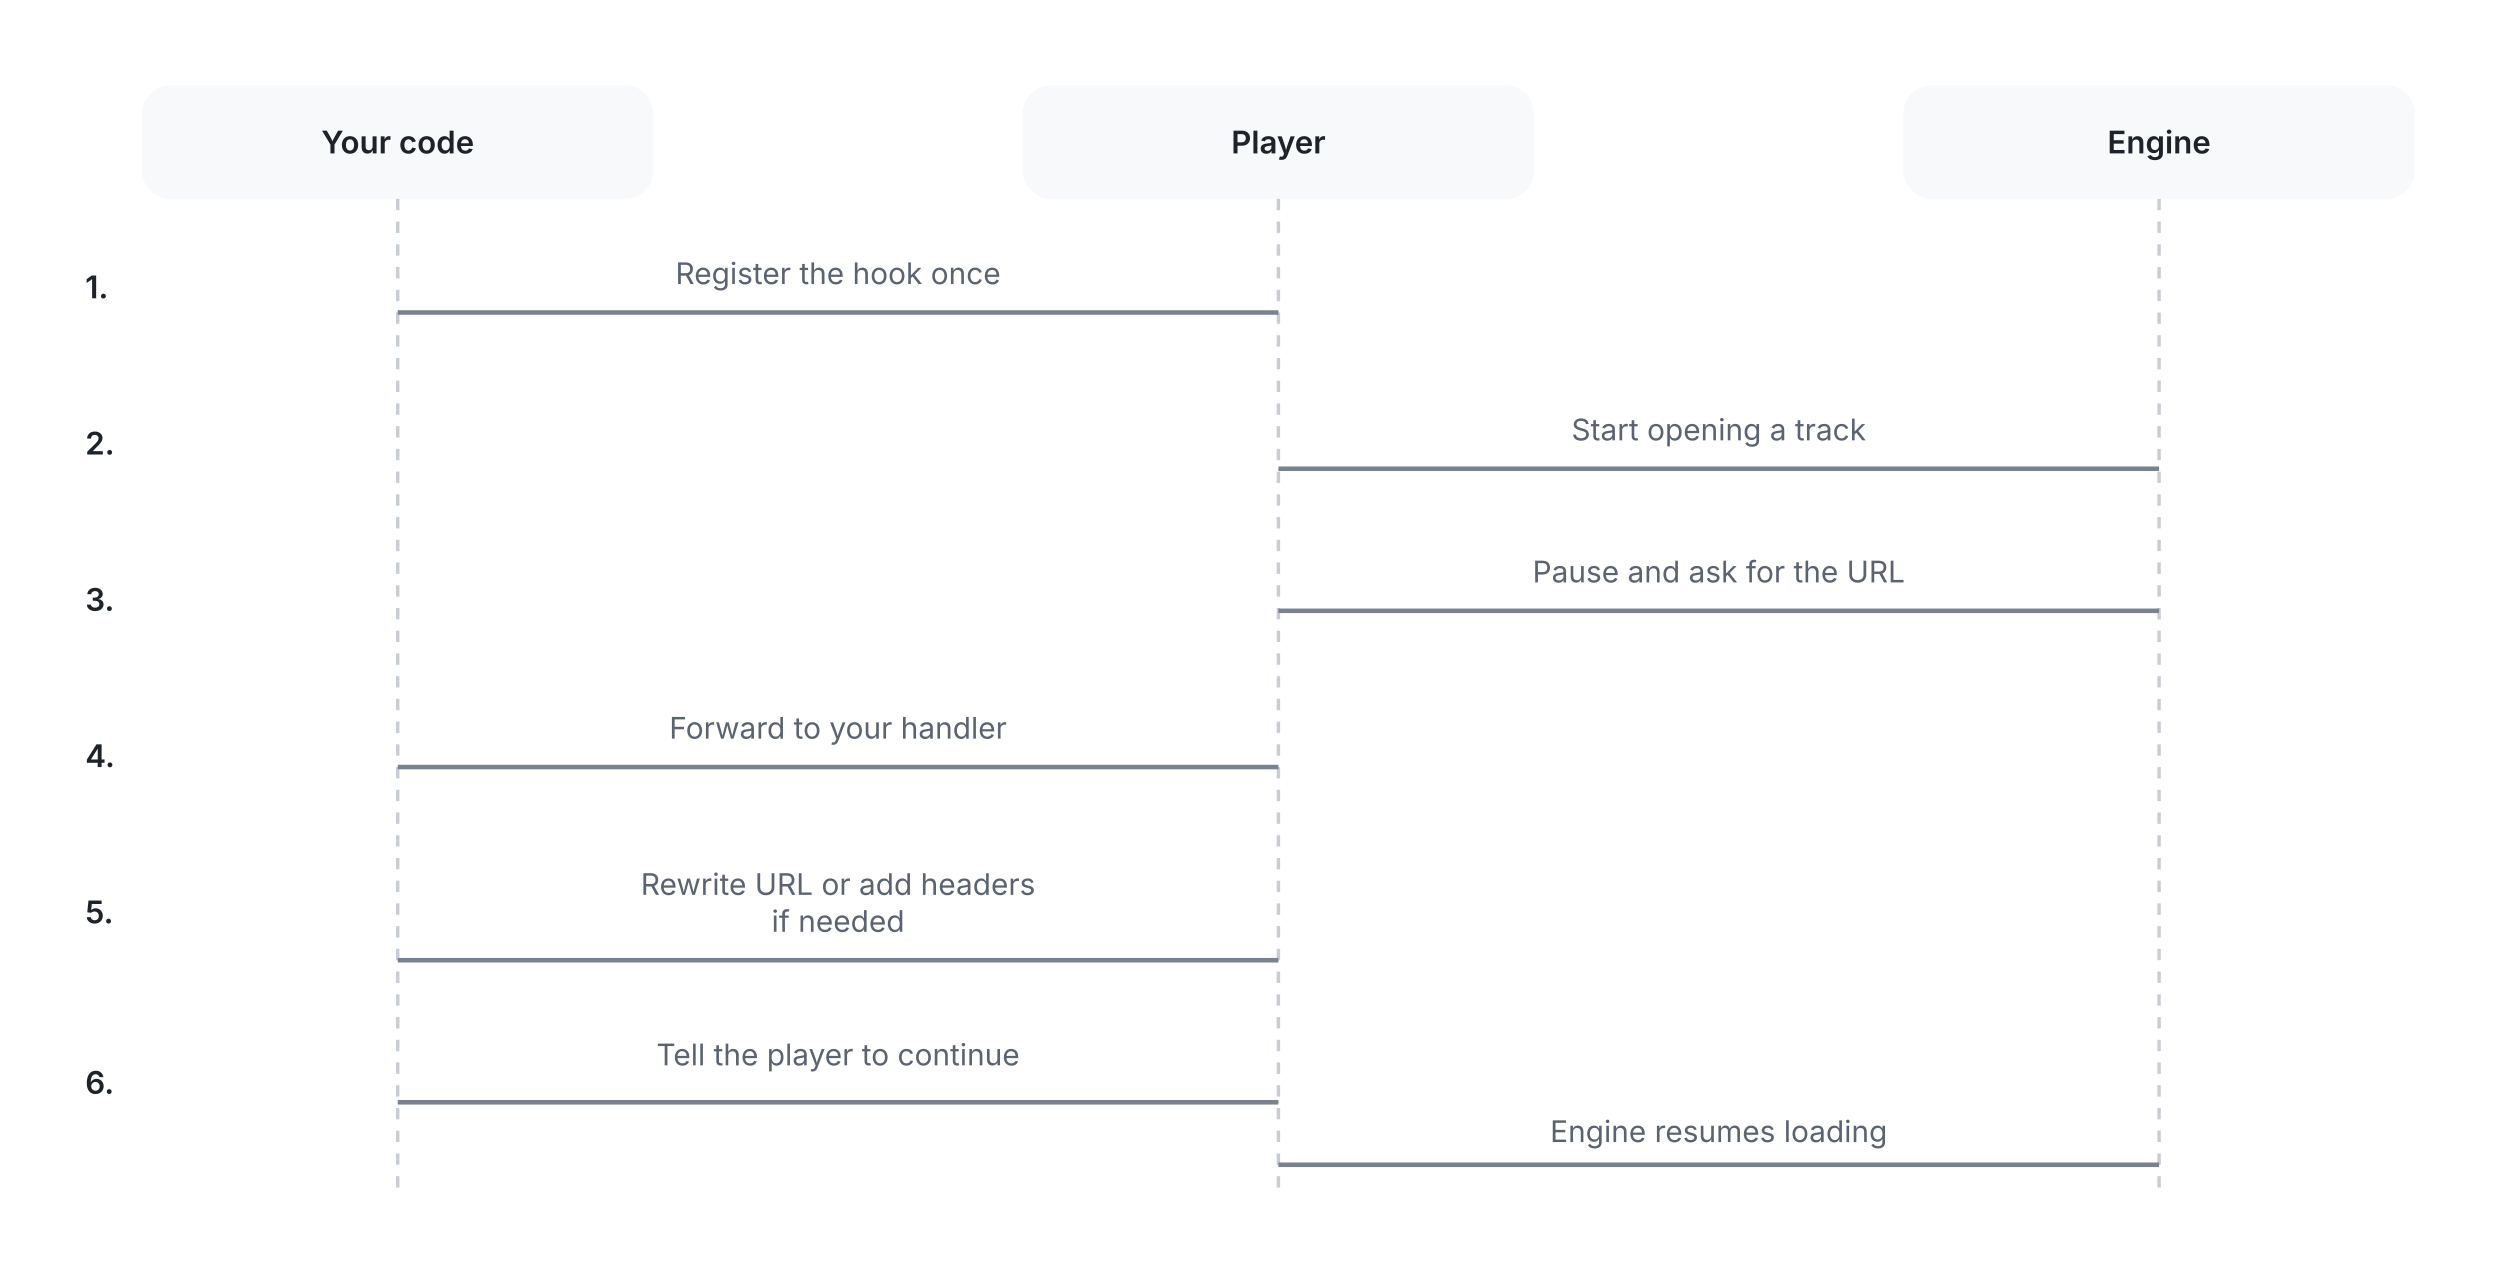
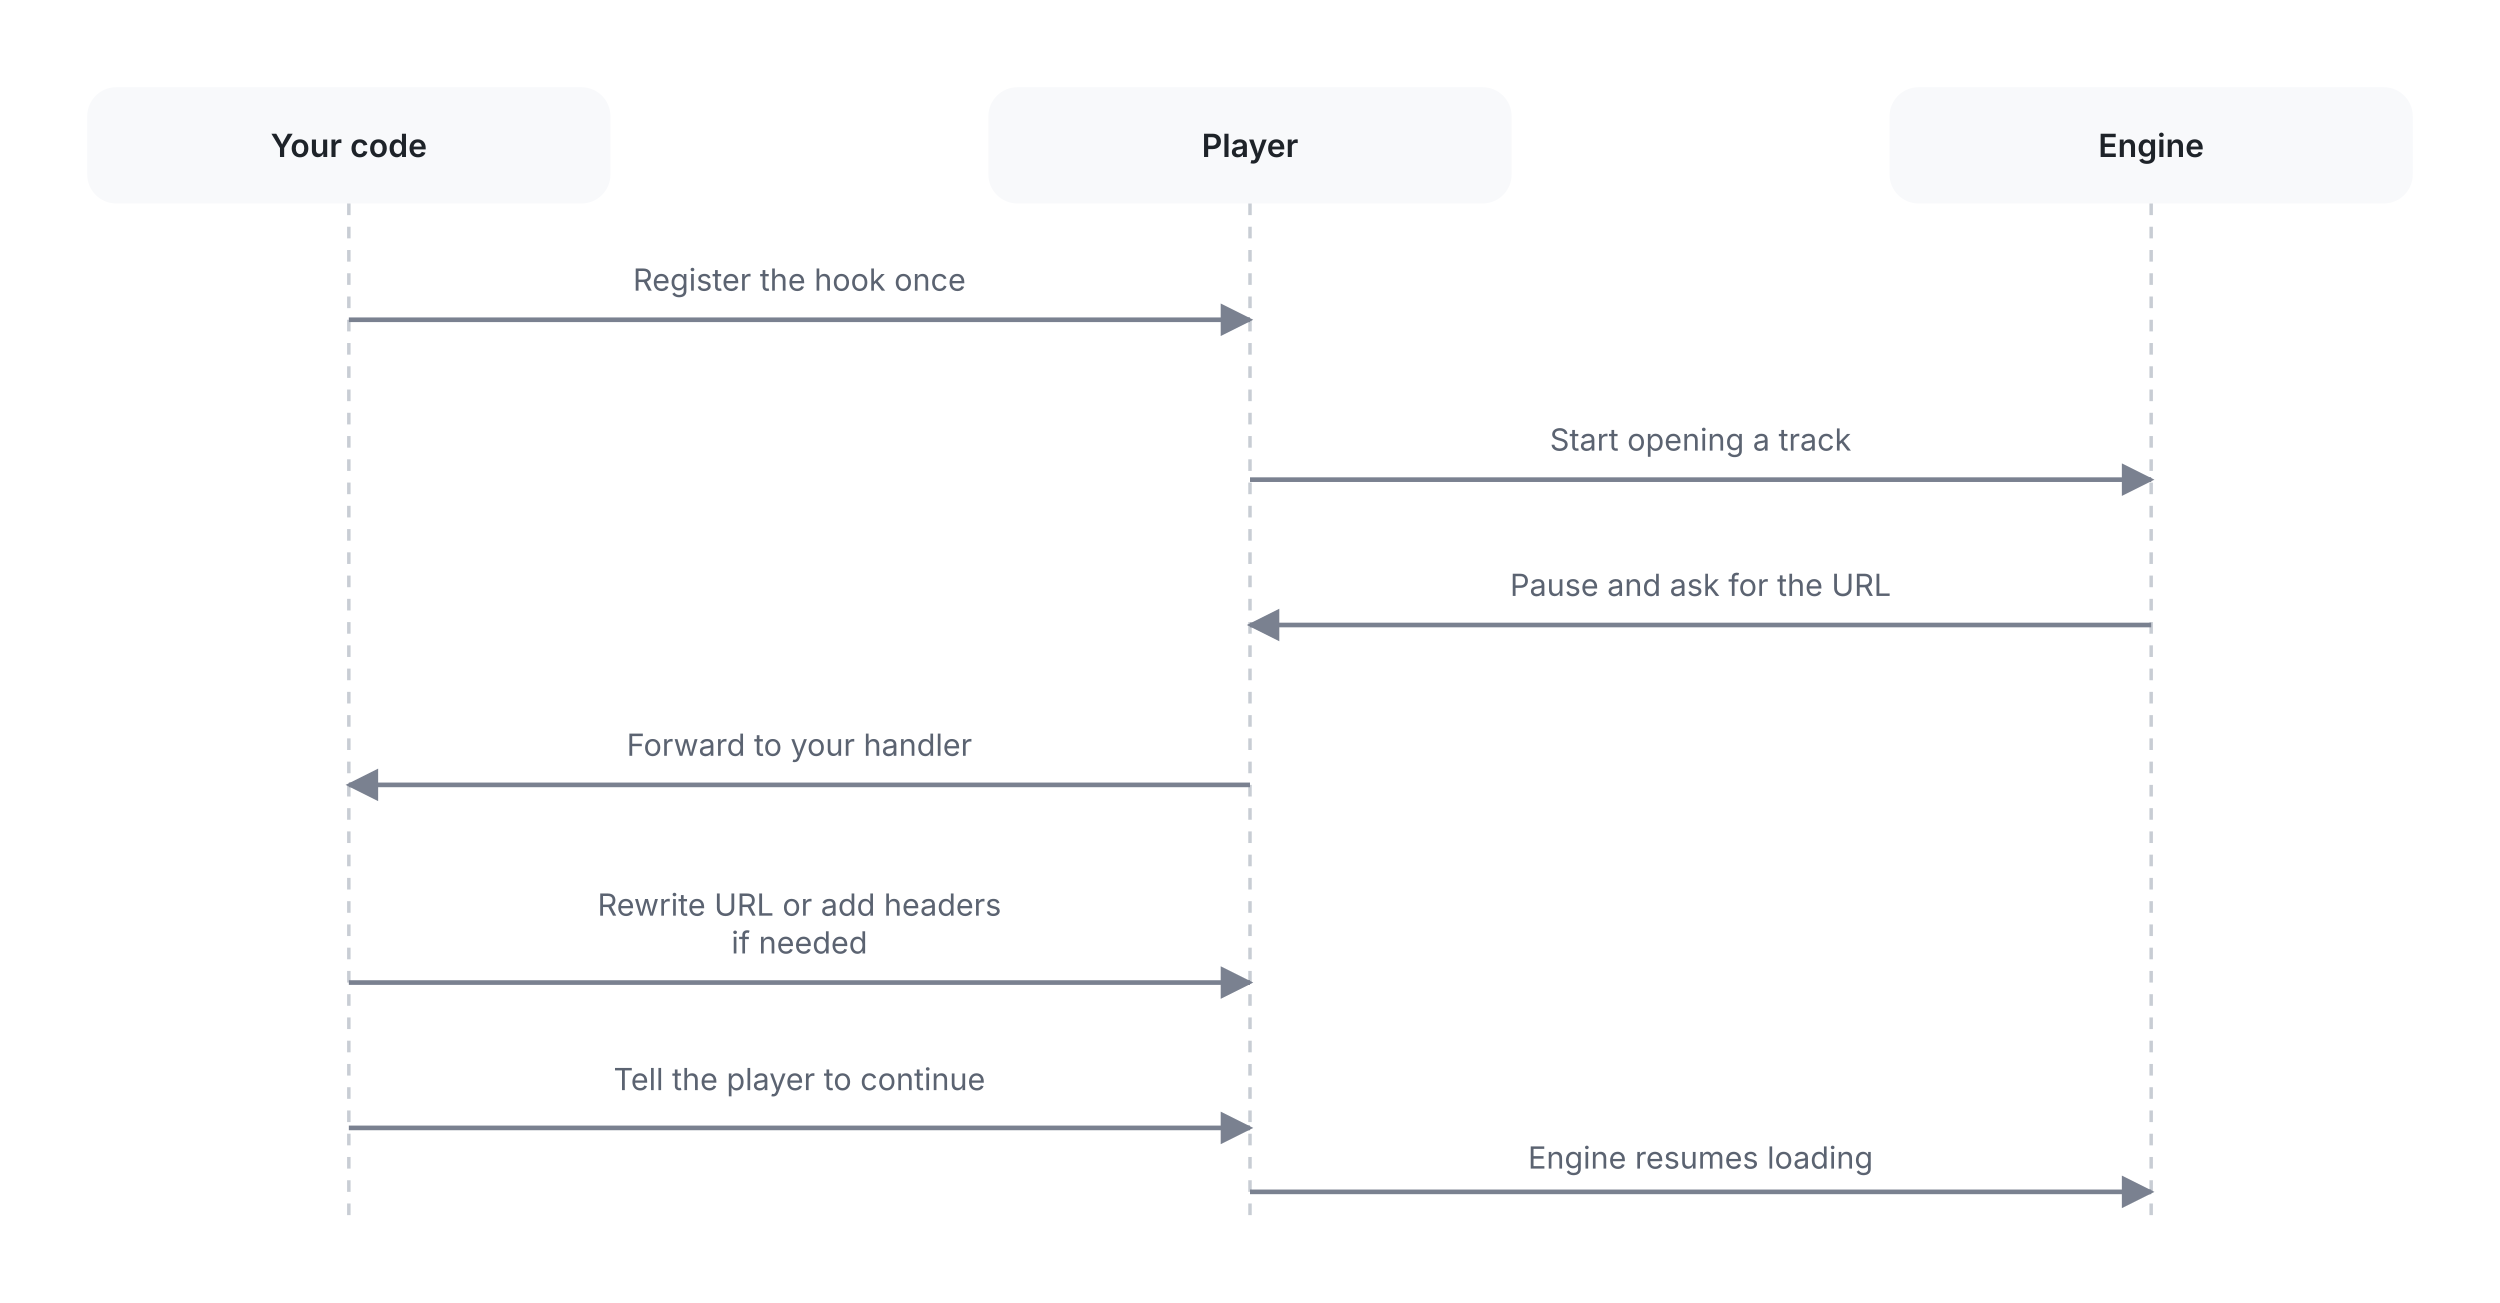
- <svg xmlns="http://www.w3.org/2000/svg" viewBox="-10 10 880 448" font-family="system-ui, -apple-system, sans-serif" font-size="11" role="img" aria-label="Load hook sequence">
+ <svg xmlns="http://www.w3.org/2000/svg" viewBox="10 10 860 448" font-family="system-ui, -apple-system, sans-serif" font-size="11" role="img" aria-label="Load hook sequence">
  <defs>
-     <marker id="ar3" viewBox="0 0 860 468" refX="9" refY="5" markerWidth="7" markerHeight="7" orient="auto-start-reverse">
+     <marker id="ar3" viewBox="0 0 10 10" refX="9" refY="5" markerWidth="7" markerHeight="7" orient="auto-start-reverse">
      <path d="M0,0 L10,5 L0,10 z" fill="#7a8190" />
    </marker>
  </defs>
  <style>
    .lifeline  { stroke: #c8cdd4; stroke-dasharray: 4,4; stroke-width: 1.2; }
    rect       { fill: #f8f9fb; rx: 10; ry: 10; }
    .name      { font-weight: 600; fill: #1e2329; }
    .msg       { stroke: #7a8190; stroke-width: 1.6; fill: none; marker-end: url(#ar3); }
    .edge-text { fill: #5b6371; font-size: 10.5px; }
-     .step      { font-weight: 600; fill: #1e2329; }
  </style>
  <rect x="40" y="40" width="180" height="40" />
  <text class="name" x="130" y="64" text-anchor="middle">Your code</text>
  <line class="lifeline" x1="130" y1="80" x2="130" y2="430" />
  <rect x="350" y="40" width="180" height="40" />
  <text class="name" x="440" y="64" text-anchor="middle">Player</text>
  <line class="lifeline" x1="440" y1="80" x2="440" y2="430" />
  <rect x="660" y="40" width="180" height="40" />
  <text class="name" x="750" y="64" text-anchor="middle">Engine</text>
  <line class="lifeline" x1="750" y1="80" x2="750" y2="430" />
-   <text class="step" x="20" y="115">1.</text>
  <text class="edge-text" x="285" y="110" text-anchor="middle">Register the hook once</text>
  <path class="msg" d="M130,120 L440,120" />
-   <text class="step" x="20" y="170">2.</text>
  <text class="edge-text" x="595" y="165" text-anchor="middle">Start opening a track</text>
  <path class="msg" d="M440,175 L750,175" />
-   <text class="step" x="20" y="225">3.</text>
  <text class="edge-text" x="595" y="215" text-anchor="middle">Pause and ask for the URL</text>
  <path class="msg" d="M750,225 L440,225" />
-   <text class="step" x="20" y="280">4.</text>
  <text class="edge-text" x="285" y="270" text-anchor="middle">Forward to your handler</text>
  <path class="msg" d="M440,280 L130,280" />
-   <text class="step" x="20" y="335">5.</text>
  <text class="edge-text" x="285" y="325" text-anchor="middle">Rewrite URL or add headers</text>
  <text class="edge-text" x="285" y="338" text-anchor="middle">if needed</text>
  <path class="msg" d="M130,348 L440,348" />
-   <text class="step" x="20" y="395">6.</text>
  <text class="edge-text" x="285" y="385" text-anchor="middle">Tell the player to continue</text>
  <path class="msg" d="M130,398 L440,398" />
  <path class="msg" d="M440,420 L750,420" />
  <text class="edge-text" x="595" y="412" text-anchor="middle">Engine resumes loading</text>
</svg>
